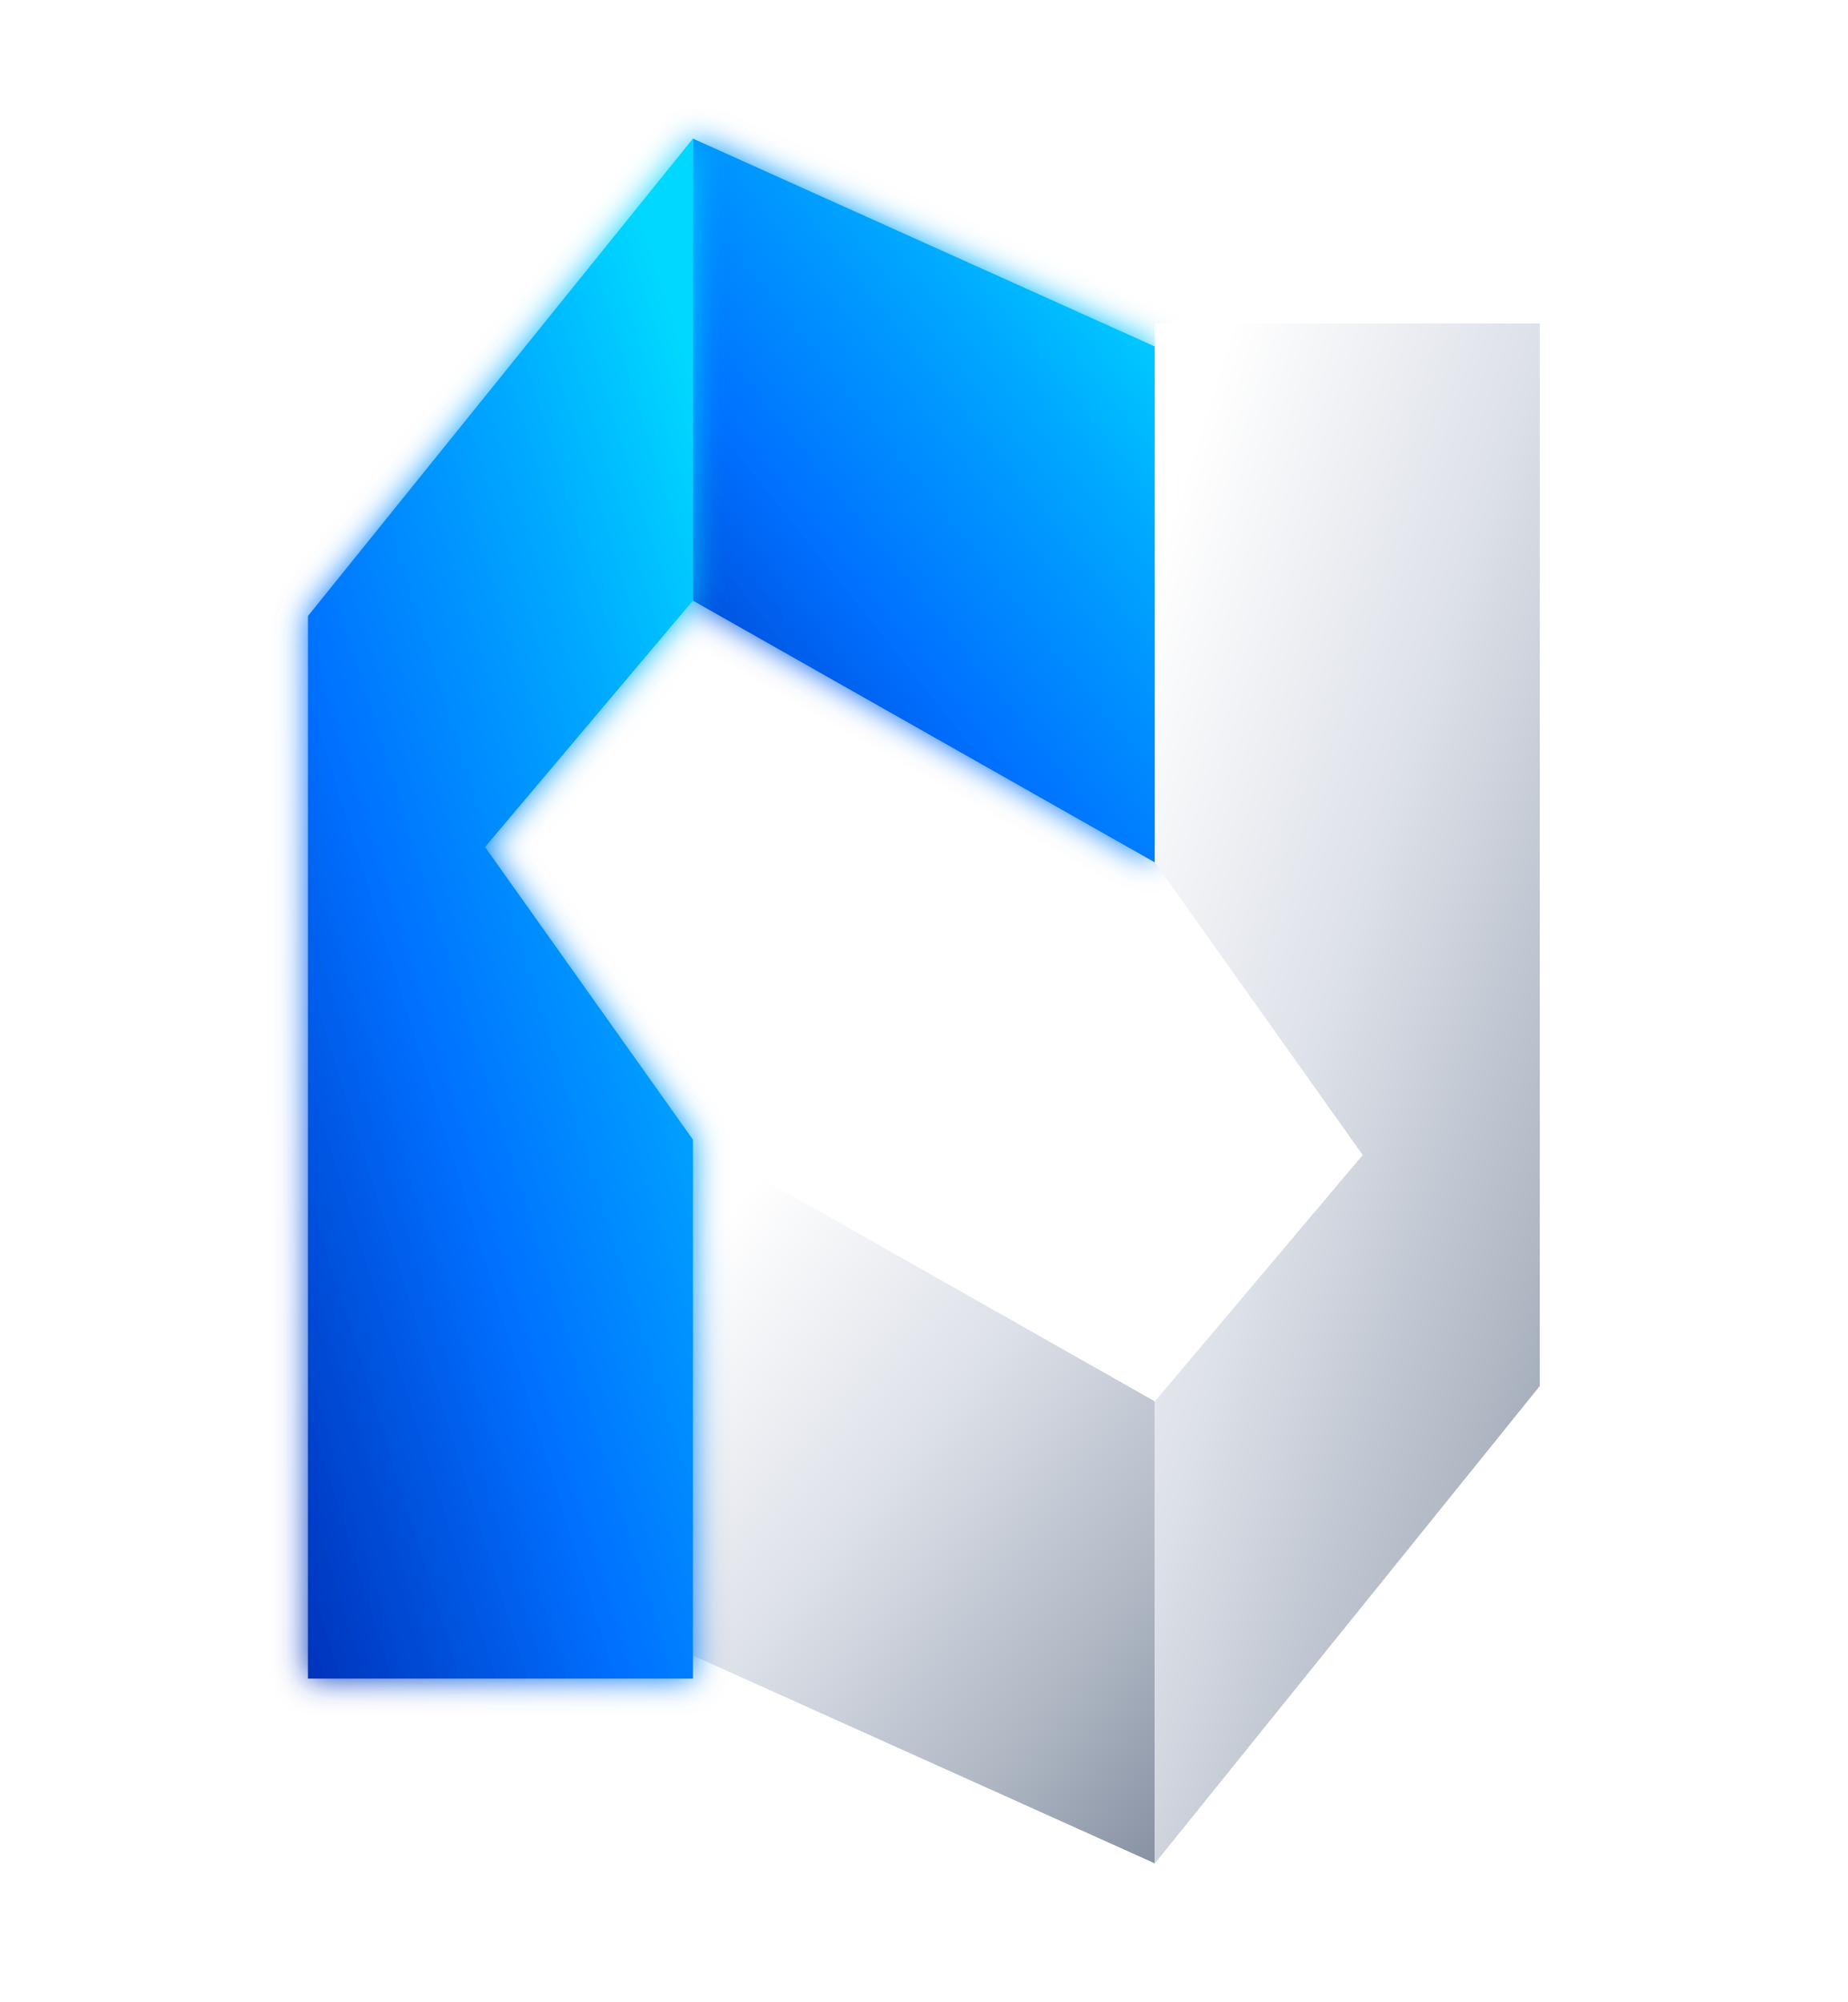
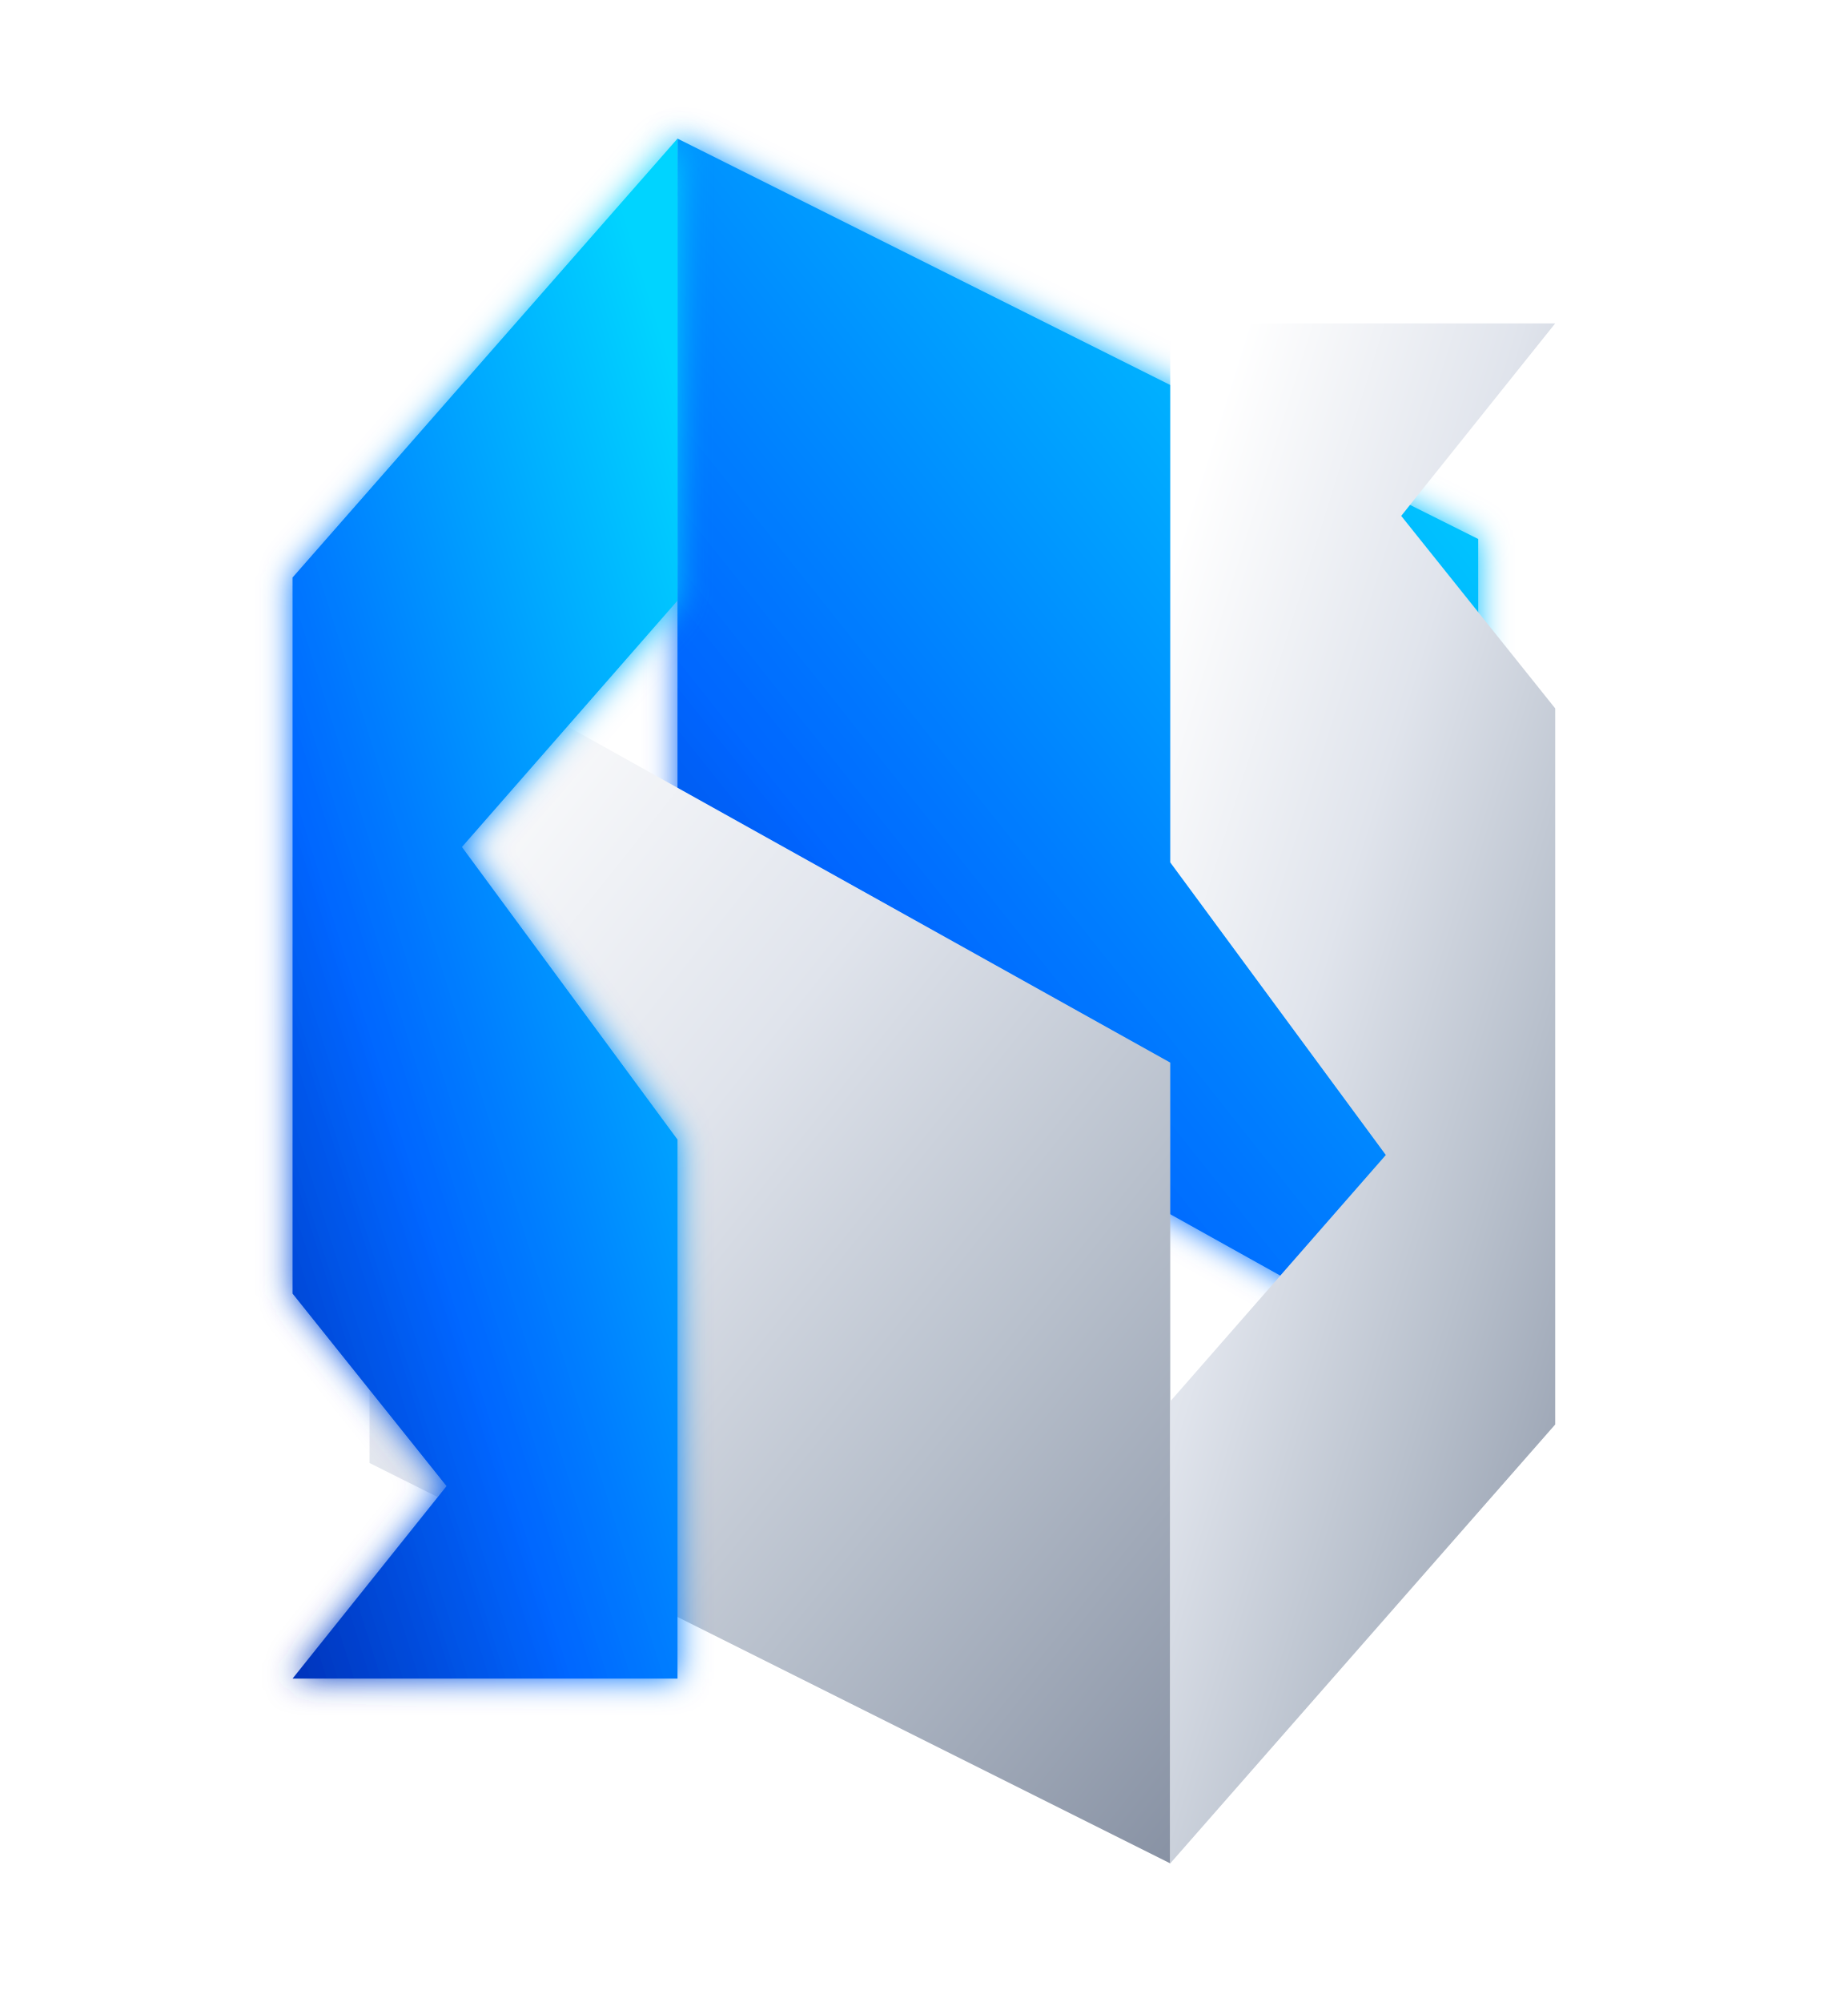
<svg xmlns="http://www.w3.org/2000/svg" viewBox="0 0 240 260">
  <defs>
    <linearGradient id="blueGrad" x1="0%" y1="100%" x2="80%" y2="0%">
      <stop offset="0%" stop-color="#0033bb" />
-       <stop offset="40%" stop-color="#0070ff" />
-       <stop offset="75%" stop-color="#00a8ff" />
-       <stop offset="100%" stop-color="#00d8ff" />
+       <stop offset="35%" stop-color="#0066ff" />
+       <stop offset="65%" stop-color="#0099ff" />
+       <stop offset="100%" stop-color="#00d4ff" />
    </linearGradient>
    <linearGradient id="silverGrad" x1="20%" y1="0%" x2="100%" y2="100%">
      <stop offset="0%" stop-color="#ffffff" />
-       <stop offset="40%" stop-color="#dce0e8" />
-       <stop offset="75%" stop-color="#b0b8c4" />
+       <stop offset="35%" stop-color="#e0e4ec" />
+       <stop offset="65%" stop-color="#b8c0cc" />
      <stop offset="100%" stop-color="#8892a4" />
    </linearGradient>
    <filter id="glow">
      <feGaussianBlur stdDeviation="2" result="blur" />
      <feMerge>
        <feMergeNode in="blur" />
        <feMergeNode in="SourceGraphic" />
      </feMerge>
    </filter>
  </defs>
-   <path d="M 90,18 L 150,45 L 150,112 L 90,78 Z" fill="url(#blueGrad)" filter="url(#glow)" />
-   <path d="M 150,242 L 90,215 L 90,148 L 150,182 Z" fill="url(#silverGrad)" />
-   <path d="M 40,218 L 40,80 L 90,18 L 90,78 L 63,110 L 90,148 L 90,218 Z" fill="url(#blueGrad)" filter="url(#glow)" />
-   <path d="M 200,42 L 200,180 L 150,242 L 150,182 L 177,150 L 150,112 L 150,42 Z" fill="url(#silverGrad)" />
+   <path d="M 88,18 L 192,70 L 192,180 L 88,122 Z" fill="url(#blueGrad)" filter="url(#glow)" />
+   <path d="M 152,242 L 48,190 L 48,80 L 152,138 Z" fill="url(#silverGrad)" />
+   <path d="M 88,18 L 88,78 L 60,110 L 88,148 L 88,218 L 38,218 L 58,193 L 38,168 L 38,75 Z" fill="url(#blueGrad)" filter="url(#glow)" />
+   <path d="M 152,242 L 152,182 L 180,150 L 152,112 L 152,42 L 202,42 L 182,67 L 202,92 L 202,185 Z" fill="url(#silverGrad)" />
</svg>
